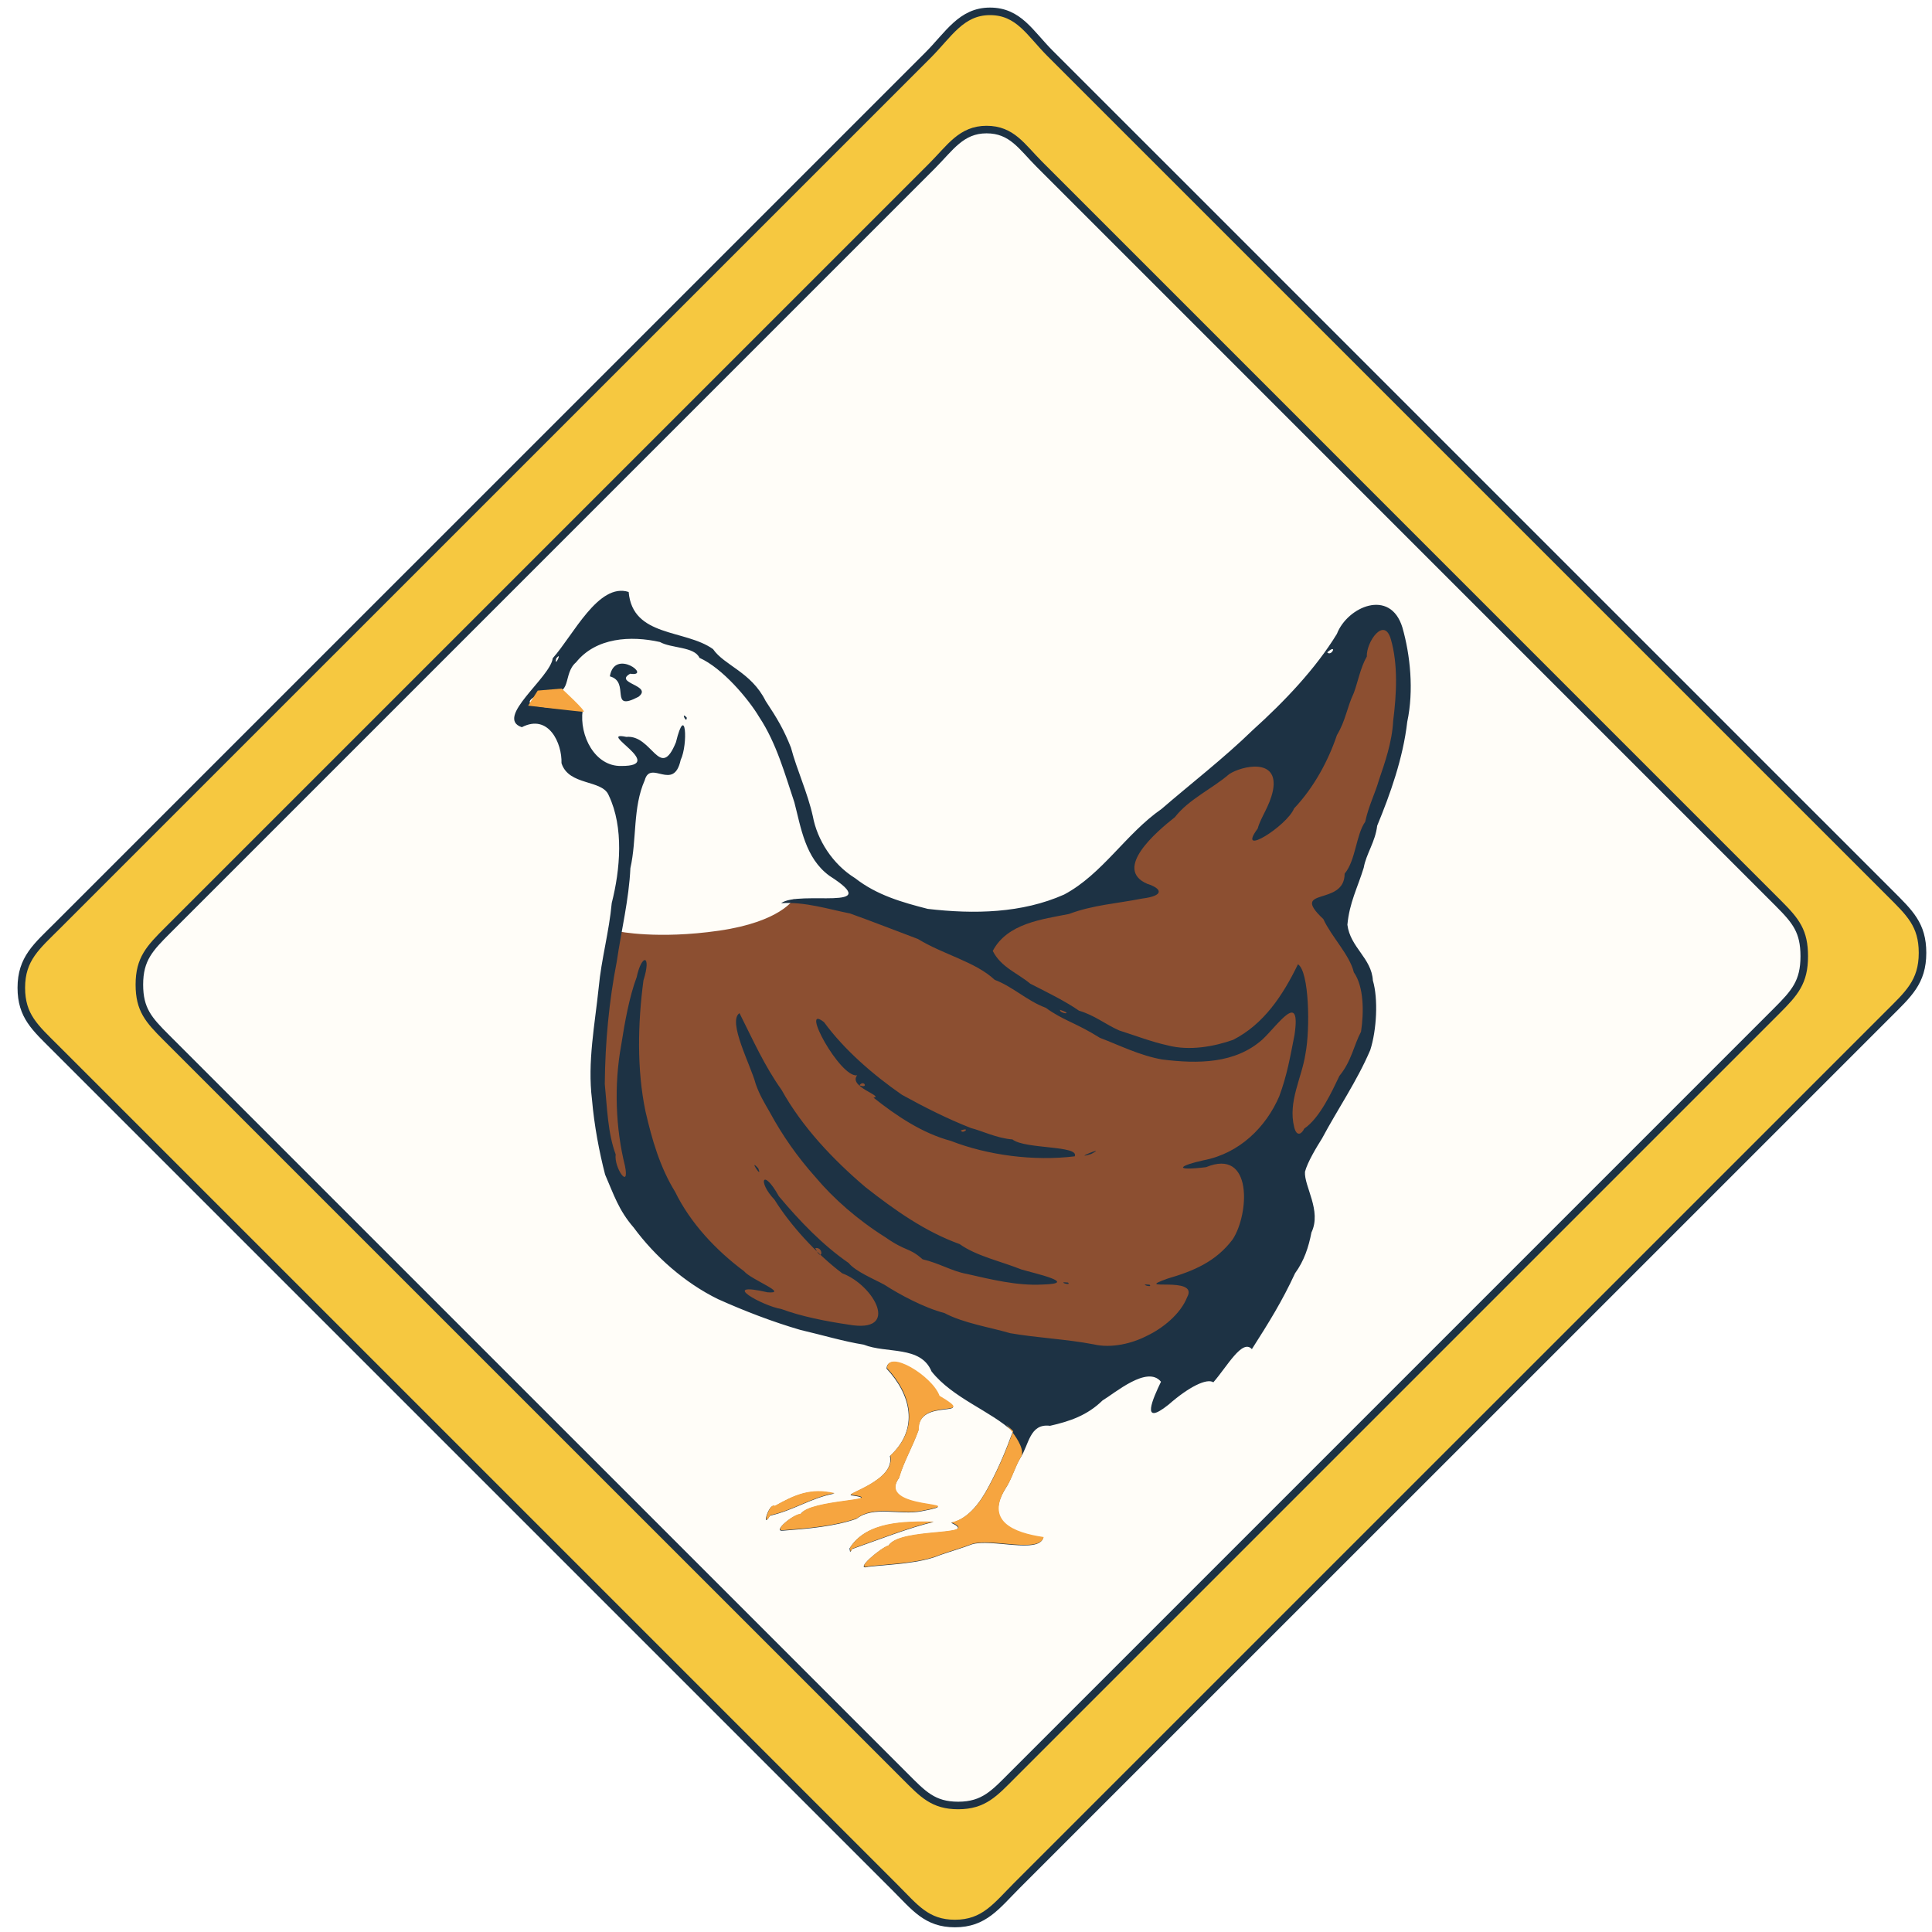
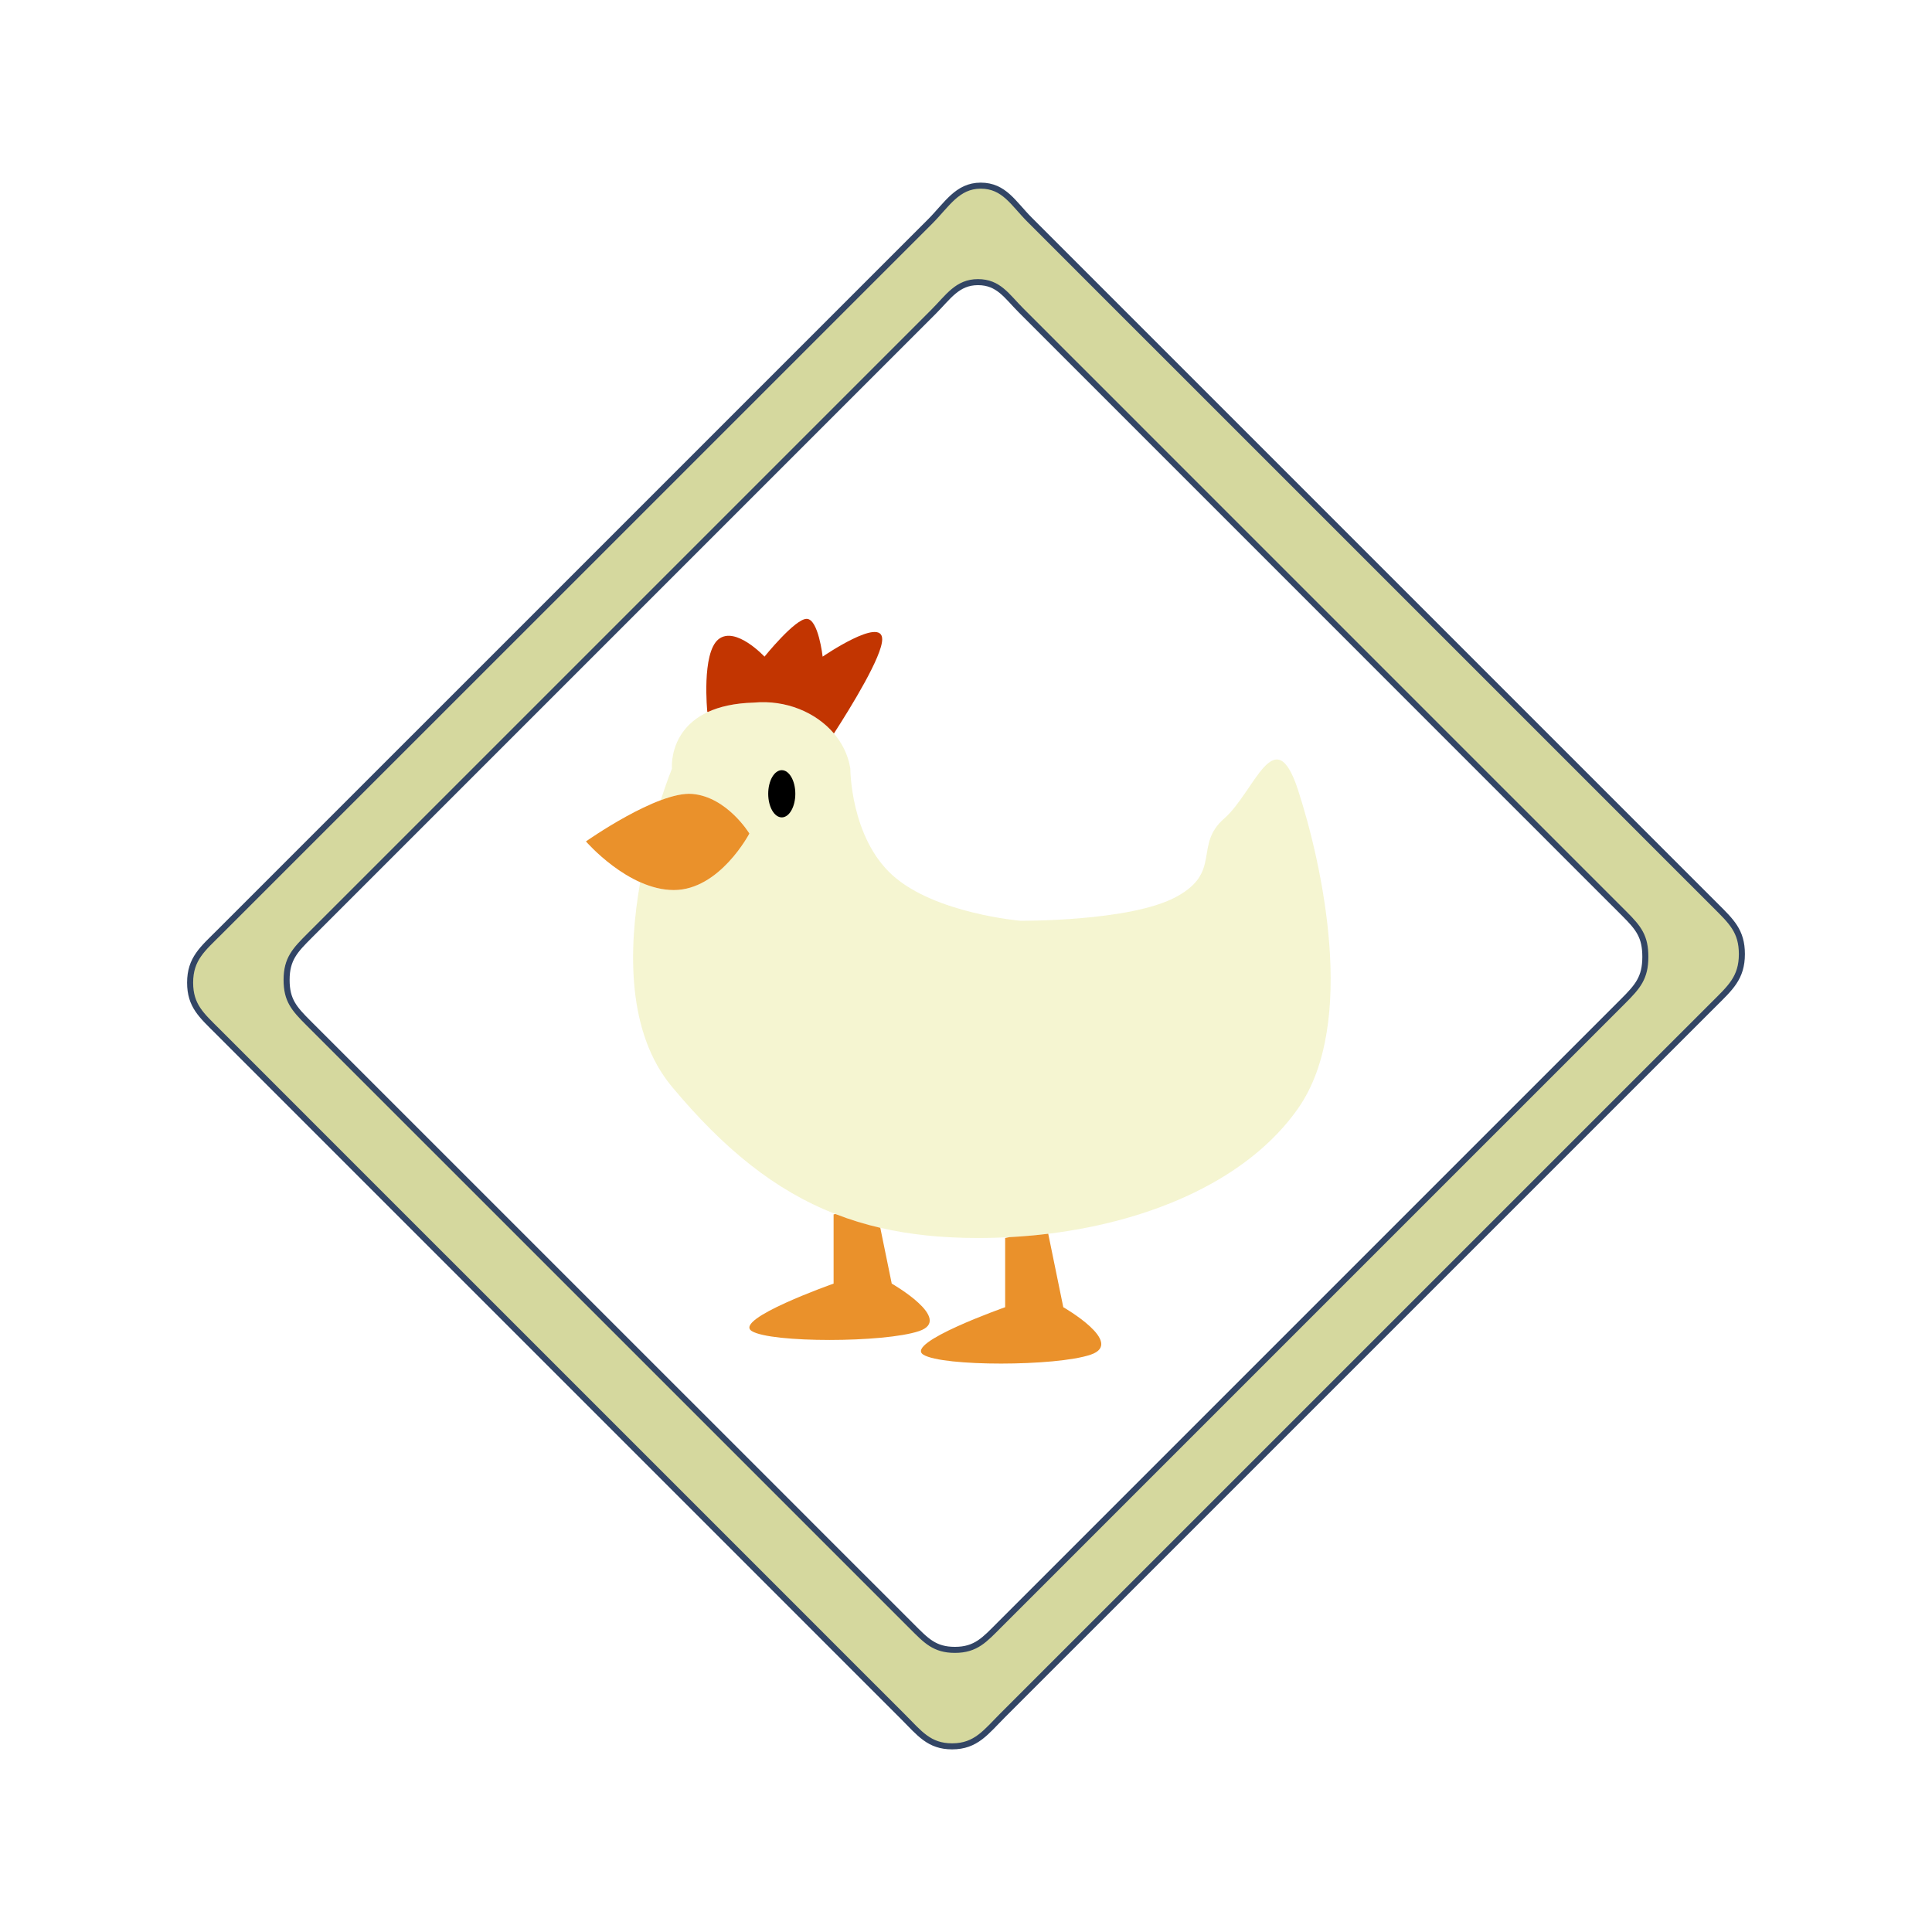
- <svg xmlns="http://www.w3.org/2000/svg" version="1.1" x="0px" y="0px" viewBox="0 0 64 64" xml:space="preserve" id="svg35" width="64" height="64">
-   <defs id="defs35">
- 	
- 
- 	
- 	
- 
- 		
- 		
- 		
- 		
- 		
- 		
- 		
- 		
- 		
- 		
- 		
- 		
- 		
- 		
- 		
- 		
- 		
- 		
- 		
- 		
- 	</defs>
-   <g id="layer1" style="display:inline">
-     <g id="g56">
-       <path d="M 32.682,4.293 C 31.843,4.293 31.476,4.897 30.873,5.5 l -1.807,1.807 -1.809,1.809 -1.809,1.807 -7.23,7.23 -7.23,7.23 -1.807,1.809 -1.809,1.807 -1.807,1.809 c -0.603,0.603 -0.947,0.956 -0.947,1.809 1.52e-5,0.825 0.306,1.165 0.889,1.748 l 1.748,1.75 1.75,1.748 1.748,1.75 6.998,6.996 6.996,6.996 1.75,1.748 1.748,1.75 1.75,1.748 c 0.583,0.583 0.924,0.957 1.748,0.957 0.852,-1.5e-5 1.206,-0.413 1.809,-1.016 l 1.807,-1.807 1.809,-1.809 1.807,-1.807 7.23,-7.23 7.23,-7.23 1.807,-1.807 1.809,-1.809 1.807,-1.807 c 0.603,-0.603 0.91,-0.957 0.91,-1.809 1.5e-5,-0.825 -0.269,-1.165 -0.852,-1.748 l -1.748,-1.75 -1.75,-1.75 -1.748,-1.748 -6.996,-6.996 -6.996,-6.998 -1.75,-1.748 -1.748,-1.75 -1.75,-1.748 C 33.847,4.858 33.52,4.293 32.682,4.293 Z" style="fill:#fffdf8;stroke:none;stroke-width:0.25;fill-opacity:1" id="path56" />
-       <path d="M 32.794,0.376 C 31.84,0.376 31.421,1.149 30.734,1.835 l -2.059,2.059 -2.059,2.059 -2.059,2.059 -8.238,8.237 -8.238,8.237 -2.059,2.059 -2.059,2.059 c 0,0 -1.373,1.373 -2.059,2.059 -0.686,0.686 -1.198,1.089 -1.198,2.059 -1.458e-5,0.937 0.463,1.325 1.125,1.987 0.662,0.662 1.987,1.987 1.987,1.987 l 1.987,1.987 1.987,1.987 7.947,7.947 7.947,7.947 1.987,1.987 1.987,1.987 c 0,0 1.325,1.325 1.987,1.987 0.662,0.662 1.05,1.194 1.987,1.194 0.971,1.5e-5 1.373,-0.58 2.059,-1.267 0.686,-0.686 2.059,-2.059 2.059,-2.059 l 2.059,-2.059 2.059,-2.059 8.238,-8.237 8.238,-8.237 2.059,-2.059 2.059,-2.059 c 0,0 1.373,-1.373 2.059,-2.059 0.686,-0.686 1.163,-1.089 1.163,-2.059 1.5e-5,-0.937 -0.428,-1.325 -1.09,-1.987 -0.662,-0.662 -1.987,-1.987 -1.987,-1.987 L 58.622,25.605 56.636,23.618 48.688,15.671 40.741,7.723 38.754,5.736 36.767,3.75 34.78,1.763 C 34.118,1.1 33.747,0.376 32.794,0.376 Z M 32.681,4.292 c 0.838,1.53e-5 1.166,0.565 1.749,1.149 l 1.749,1.749 1.749,1.749 1.749,1.749 6.996,6.997 6.996,6.997 1.749,1.749 1.749,1.749 c 0,0 1.166,1.166 1.749,1.749 0.583,0.583 0.852,0.925 0.852,1.749 -1.6e-5,0.852 -0.308,1.205 -0.911,1.808 -0.603,0.603 -1.808,1.808 -1.808,1.808 l -1.808,1.808 -1.808,1.808 -7.23,7.23 -7.23,7.23 -1.808,1.808 -1.808,1.808 c 0,0 -1.205,1.205 -1.808,1.808 -0.603,0.603 -0.955,1.015 -1.808,1.015 -0.825,1.5e-5 -1.166,-0.374 -1.749,-0.957 -0.583,-0.583 -1.749,-1.749 -1.749,-1.749 l -1.749,-1.749 -1.749,-1.749 -6.997,-6.996 -6.997,-6.996 -1.749,-1.749 -1.749,-1.749 c 0,0 -1.166,-1.166 -1.749,-1.749 -0.583,-0.583 -0.887,-0.924 -0.887,-1.749 -1.58e-5,-0.852 0.343,-1.205 0.946,-1.808 0.603,-0.603 1.808,-1.808 1.808,-1.808 l 1.808,-1.808 1.808,-1.808 7.231,-7.231 7.231,-7.231 1.808,-1.808 1.808,-1.808 1.808,-1.808 c 0.603,-0.603 0.969,-1.207 1.808,-1.207 z" style="fill:#f6c840;fill-opacity:1;stroke:#1d3244;stroke-width:0.25;stroke-opacity:1" id="path55" />
-     </g>
+ <svg xmlns="http://www.w3.org/2000/svg" xml:space="preserve" fill-rule="evenodd" clip-rule="evenodd" viewBox="0 0 64 64">
+   <g id="yellow">
+     <path fill="#d5d89e" fill-rule="nonzero" stroke="#324565" stroke-width="0.2px" d="M32.488 6.15c-.778 0-1.12.63-1.68 1.191l-1.681 1.68-10.085 10.085-6.724 6.723-5.042 5.042c-.56.56-.978.888-.978 1.681 0 .764.378 1.081.919 1.621l4.864 4.865 6.487 6.486 8.108 8.108 1.621 1.622 1.622 1.621c.54.541.857.975 1.621.975.793 0 1.121-.474 1.681-1.034l1.681-1.681 1.681-1.68 18.489-18.489 1.681-1.68c.56-.56.949-.889.949-1.681 0-.764-.349-1.081-.89-1.622l-1.622-1.621-1.621-1.622-14.594-14.594-1.622-1.621-3.243-3.244c-.541-.54-.843-1.131-1.622-1.131Zm-.092 3.196c.685 0 .952.461 1.428.937l1.427 1.428 1.428 1.427 1.427 1.428 5.71 5.71 5.71 5.711 1.428 1.427 1.427 1.428 1.428 1.427c.476.476.695.755.695 1.428 0 .695-.251.983-.743 1.475l-2.95 2.951-1.476 1.475L37.533 49.4l-2.95 2.951-1.476 1.475c-.491.492-.779.828-1.475.828-.673 0-.952-.305-1.427-.78l-2.856-2.855-1.427-1.428-5.711-5.71-5.71-5.71-4.283-4.282c-.476-.476-.724-.755-.724-1.428 0-.695.28-.983.772-1.475l20.655-20.655c.492-.492.791-.985 1.475-.985Z" />
+     <path fill="#f5f5d1" d="M21.888 26.507c.209-.648.371-1.042.371-1.042s-.198-2.111 2.715-2.191c1.559-.144 2.986.835 3.194 2.19 0 0 0 2.279 1.408 3.539 1.407 1.259 4.221 1.498 4.221 1.498s3.638.035 5.165-.79c1.526-.825.576-1.71 1.589-2.595 1.014-.885 1.675-3.323 2.449-.943.774 2.38 1.984 7.715 0 10.545-1.627 2.322-4.773 3.723-8.276 4.152-.778.094-1.56.141-2.343.14-1.175 0-2.238-.11-3.22-.337a10.716 10.716 0 0 1-1.486-.457c-2.009-.783-3.702-2.161-5.416-4.217-1.493-1.79-1.446-4.536-1.051-6.775.349.155.727.26 1.114.26 1.52 0 2.502-1.872 2.502-1.872s-.735-1.21-1.886-1.312c-.291-.026-.661.062-1.05.207Z" />
  </g>
-   <g id="g45" style="display:inline;fill:#1d3244;fill-opacity:1;stroke:none;stroke-opacity:1" transform="matrix(-0.7250251,0,0,0.7250251,54.94765,12.4326)">
-     <path style="fill:#8c4f31;fill-opacity:1;stroke:none;stroke-width:0.3;stroke-opacity:1" d="m 12.375,11.281 9.531,8.344 4.531,4.5 5.594,1.25 7.5,-1.438 c 0,0 0.594,1.031 3.406,1.438 2.812,0.406 4.594,0.031 4.594,0.031 0,0 1.031,4.344 1.062,5.625 0.031,1.281 -0.844,5.438 -0.844,5.438 0,0 -4.438,5.375 -5.531,5.781 -1.094,0.406 -7.75,1.906 -7.75,1.906 l -10.25,0.625 L 21.438,43.125 16.125,35.188 c 0,0 -2.094,-2.969 -2.75,-4.812 -0.656,-1.844 1.25,-5.062 1.25,-5.062 L 14,22.469 c 0,0 -1.375,-3.062 -1.75,-4.969 -0.375,-1.906 -0.5,-3.969 -0.5,-3.969 z" id="path52" />
-     <path style="display:inline;fill:#1d3244;fill-opacity:1;stroke:none;stroke-opacity:1" d="m 36.102,54.437 c -1.081,-0.116 -2.337,-0.146 -3.261,-0.531 -0.488,-0.174 -0.944,-0.296 -1.463,-0.494 -0.897,-0.27 -3.066,0.449 -3.259,-0.309 1.396,-0.205 2.69,-0.731 1.716,-2.263 -0.271,-0.411 -0.435,-1.012 -0.67,-1.381 -0.394,-0.588 -0.414,-1.582 -1.353,-1.462 -0.907,-0.205 -1.702,-0.476 -2.398,-1.157 -0.572,-0.342 -2.052,-1.621 -2.672,-0.856 0.353,0.732 0.972,2.097 -0.345,1.047 -0.924,-0.813 -1.748,-1.218 -2.048,-1.022 -0.634,-0.725 -1.32,-2 -1.76,-1.515 -0.792,-1.242 -1.379,-2.184 -1.973,-3.467 -0.413,-0.564 -0.621,-1.199 -0.748,-1.863 -0.478,-0.998 0.34,-2.106 0.295,-2.774 -0.115,-0.441 -0.521,-1.111 -0.781,-1.525 -0.711,-1.334 -1.593,-2.61 -2.201,-4.034 -0.296,-0.917 -0.368,-2.352 -0.12,-3.18 0.059,-1.026 1.032,-1.505 1.164,-2.547 -0.095,-1.021 -0.466,-1.69 -0.746,-2.605 -0.11,-0.631 -0.529,-1.18 -0.615,-1.919 -0.596,-1.442 -1.182,-3.081 -1.374,-4.75 -0.306,-1.43 -0.138,-3.051 0.222,-4.31 0.553,-1.803 2.514,-0.948 2.993,0.295 0.97,1.589 2.394,3.086 3.845,4.395 1.325,1.29 2.862,2.475 4.167,3.604 1.631,1.131 2.705,2.983 4.451,3.91 1.922,0.856 4.106,0.902 6.23,0.655 1.161,-0.297 2.327,-0.626 3.316,-1.401 1.038,-0.641 1.736,-1.755 1.934,-2.827 0.242,-1.089 0.728,-2.113 1.001,-3.142 0.322,-0.812 0.613,-1.31 1.16,-2.136 0.655,-1.316 1.881,-1.612 2.4,-2.363 1.277,-0.914 3.675,-0.533 3.855,-2.611 1.382,-0.444 2.536,1.987 3.469,3.027 0.107,0.888 2.679,2.728 1.412,3.152 -1.228,-0.634 -1.843,0.741 -1.812,1.642 -0.33,1.05 -1.866,0.737 -2.159,1.473 -0.699,1.463 -0.523,3.403 -0.137,4.918 0.119,1.312 0.476,2.569 0.595,3.854 0.174,1.695 0.521,3.4 0.307,5.13 -0.102,1.184 -0.331,2.387 -0.599,3.425 -0.395,0.905 -0.613,1.621 -1.306,2.419 -0.972,1.317 -2.326,2.521 -3.845,3.267 -1.211,0.544 -2.494,1.038 -3.767,1.409 -0.971,0.226 -1.977,0.527 -2.897,0.674 -1.044,0.42 -2.609,0.03 -3.099,1.223 -0.973,1.227 -2.708,1.807 -3.713,2.751 0.327,0.892 0.623,1.604 1.066,2.441 0.176,0.326 0.766,1.52 1.75,1.727 -1.409,0.633 2.361,0.214 2.867,1.047 0.293,0.054 1.65,1.17 0.908,0.959 z M 25.832,44.273 c 1.224,-0.236 2.56,-0.292 3.799,-0.507 0.931,-0.274 2.137,-0.458 3.005,-0.921 0.933,-0.241 2.069,-0.856 2.734,-1.288 0.526,-0.287 1.321,-0.607 1.643,-0.999 1.176,-0.814 2.204,-1.877 3.187,-3.047 0.736,-1.326 0.993,-0.682 0.2,0.156 -0.721,1.157 -1.898,2.456 -3.091,3.361 -1.458,0.541 -2.699,2.775 -0.286,2.345 1.022,-0.15 2.165,-0.375 3.072,-0.714 0.826,-0.128 2.916,-1.283 0.624,-0.762 -1.008,0.077 0.75,-0.571 1.076,-0.966 1.281,-0.955 2.451,-2.2 3.148,-3.628 0.698,-1.131 1.061,-2.406 1.353,-3.676 0.399,-1.918 0.35,-4.03 0.092,-5.982 -0.38,-1.2 0.081,-1.221 0.31,-0.145 0.329,0.872 0.543,2.045 0.708,3.111 0.332,1.816 0.255,3.801 -0.175,5.516 -0.221,1.122 0.509,0.08 0.427,-0.531 0.361,-0.978 0.386,-2.1 0.497,-3.216 -0.017,-1.922 -0.197,-3.795 -0.55,-5.609 -0.201,-1.386 -0.555,-2.82 -0.62,-4.253 -0.301,-1.332 -0.101,-2.767 -0.656,-4.018 -0.265,-0.962 -1.32,0.549 -1.642,-0.926 -0.344,-0.719 -0.235,-2.654 0.217,-0.807 0.735,1.803 1.08,-0.361 2.267,-0.246 1.421,-0.296 -1.901,1.336 0.226,1.328 1.215,0.03 1.928,-1.394 1.769,-2.541 0.663,-0.148 3.92,0.011 1.595,-0.901 -1.16,0.322 -0.658,-0.753 -1.293,-1.293 -0.915,-1.139 -2.503,-1.227 -3.834,-0.928 -0.511,0.292 -1.577,0.206 -1.804,0.722 -1.048,0.466 -2.238,1.875 -2.734,2.711 -0.79,1.191 -1.186,2.652 -1.603,3.891 -0.302,1.151 -0.492,2.549 -1.604,3.359 -2.607,1.665 1.403,0.639 2.208,1.251 -1.084,-0.078 -2.194,0.282 -3.146,0.468 -0.99,0.352 -2.095,0.79 -3.103,1.166 -1.178,0.721 -2.622,1.037 -3.508,1.866 -0.846,0.321 -1.469,0.957 -2.334,1.278 -0.798,0.583 -1.382,0.685 -2.47,1.371 -0.894,0.34 -1.831,0.813 -2.849,0.991 -1.644,0.204 -3.325,0.193 -4.568,-0.903 -0.709,-0.652 -1.789,-2.307 -1.477,-0.214 0.201,1.015 0.334,1.816 0.696,2.798 0.61,1.416 1.819,2.613 3.467,2.926 1.095,0.24 1.421,0.499 -0.122,0.313 -2.141,-0.889 -1.979,2.125 -1.22,3.295 0.778,1.036 1.808,1.453 2.984,1.798 1.704,0.613 -1.47,-0.167 -0.901,0.845 0.306,0.781 1.13,1.431 1.832,1.764 0.661,0.345 1.618,0.59 2.451,0.391 z m -2.567,-2.723 c 0.566,-0.062 -0.186,0.173 0,0 z m 4.9,-0.007 c -1.773,-0.047 0.44,-0.532 0.955,-0.689 0.962,-0.384 2.058,-0.614 2.82,-1.159 1.575,-0.568 2.959,-1.546 4.309,-2.606 1.483,-1.262 2.89,-2.75 3.826,-4.436 0.785,-1.102 1.309,-2.286 1.925,-3.51 0.56,0.374 -0.522,2.398 -0.737,3.221 -0.172,0.499 -0.386,0.852 -0.646,1.303 -0.582,1.072 -1.258,2.037 -2.092,2.972 -0.826,0.985 -1.935,1.955 -3.188,2.742 -0.98,0.684 -1.063,0.443 -1.703,1.008 -0.76,0.176 -1.347,0.549 -2.019,0.668 -1.043,0.236 -2.291,0.551 -3.451,0.486 z m -1.175,-0.091 c 0.566,-0.062 -0.186,0.173 0,0 z m 14.155,-5.222 c 0.485,-0.532 -0.235,0.574 0,0 z m -14.461,-0.544 c -0.234,-0.509 2.281,-0.319 2.844,-0.774 0.702,-0.048 1.418,-0.402 1.892,-0.518 1.076,-0.421 2.155,-0.967 3.161,-1.523 1.314,-0.912 2.631,-2.052 3.554,-3.314 1.144,-0.916 -0.731,2.556 -1.511,2.427 0.424,0.521 -1.246,0.957 -0.747,1.02 -1.052,0.835 -2.23,1.627 -3.532,1.975 -1.678,0.654 -3.779,0.935 -5.66,0.706 z m 5.2,-1.186 c -0.484,-0.167 -0.07,0.202 0,0 z m 4.634,-2.059 c -0.192,-0.284 -0.439,0.168 0,0 z m -10.588,3.136 c -0.813,-0.428 0.993,0.304 0,0 z m 18.48,-19.938 c 0.301,-0.327 -0.004,0.33 0,0 z m 2.207,-0.949 c -0.686,-0.526 1.156,-0.62 0.377,-1.056 -1.02,0.159 0.711,-1.196 0.929,0.12 -0.957,0.255 0.067,1.656 -1.305,0.936 z M 38.537,39.877 c -0.424,-0.065 -0.311,0.719 0,0 z M 16.654,34.357 c 0.298,-1.18 -0.349,-2.247 -0.515,-3.37 -0.215,-1.102 -0.174,-3.755 0.345,-4.077 0.684,1.408 1.555,2.738 2.965,3.453 0.854,0.301 1.982,0.518 3.001,0.249 0.725,-0.16 1.452,-0.44 2.197,-0.677 0.638,-0.281 1.123,-0.694 1.843,-0.906 0.586,-0.411 1.428,-0.828 2.224,-1.232 0.588,-0.491 1.337,-0.749 1.714,-1.497 C 29.766,25.037 28.166,24.854 26.946,24.612 25.849,24.198 24.74,24.134 23.607,23.908 22.587,23.784 22.672,23.456 23.376,23.231 24.938,22.55 22.95,20.851 22.107,20.189 21.474,19.37 20.388,18.883 19.627,18.223 c -0.558,-0.372 -2.281,-0.776 -2.003,0.734 0.153,0.744 0.561,1.229 0.698,1.75 1.008,1.362 -1.339,-0.118 -1.66,-0.916 -0.907,-0.957 -1.567,-2.186 -1.958,-3.351 -0.403,-0.669 -0.453,-1.254 -0.771,-1.924 -0.184,-0.494 -0.308,-1.172 -0.595,-1.666 0.026,-0.675 -0.794,-1.846 -1.098,-0.793 -0.334,1.148 -0.263,2.515 -0.105,3.746 0.047,0.949 0.378,1.895 0.645,2.678 0.175,0.615 0.476,1.19 0.631,1.917 0.425,0.605 0.429,1.76 0.94,2.372 -0.004,1.519 2.56,0.58 0.973,2.075 -0.379,0.82 -1.201,1.632 -1.393,2.43 -0.463,0.664 -0.464,1.825 -0.329,2.716 0.33,0.617 0.428,1.333 0.987,2.018 0.335,0.699 0.892,1.924 1.61,2.411 0.1,0.228 0.339,0.403 0.455,-0.063 z m 10.701,-5.368 c -0.694,0.238 0.038,0.184 0,0 z M 50.375,12.937 c -0.314,-0.386 0.107,0.486 0,0 z M 15.147,12.658 c -0.485,-0.425 -0.201,0.214 0,0 z m 21.701,40.968 c -1.121,-0.393 -2.7,-1.008 -3.712,-1.23 1.331,-0.023 3.078,-0.024 3.837,1.205 l -0.028,0.166 -0.097,-0.141 z m 3.147,-0.839 c -1.115,-0.084 -2.35,-0.19 -3.336,-0.539 -0.795,-0.619 -1.994,-0.146 -2.984,-0.348 -2.455,-0.463 2.128,-0.009 1.044,-1.513 -0.215,-0.749 -0.62,-1.416 -0.894,-2.191 0.041,-1.548 -2.815,-0.446 -0.946,-1.548 0.326,-0.904 2.348,-2.143 2.402,-1.263 -1.089,1.158 -1.526,2.737 -0.153,3.995 -0.26,1.105 2.07,1.741 1.766,1.793 -1.719,0.243 1.923,0.205 2.315,0.865 0.323,-0.01 1.34,0.827 0.786,0.749 z m 0.614,-0.681 c -1.096,-0.25 -1.863,-0.806 -2.939,-1.012 1.105,-0.255 1.816,0.07 2.728,0.581 0.262,-0.177 0.617,1.1 0.211,0.431 z" id="path47" />
-     <path d="m 36.084,54.414 c -1.081,-0.116 -2.337,-0.146 -3.261,-0.531 -0.488,-0.174 -0.944,-0.296 -1.463,-0.494 -0.897,-0.27 -3.066,0.449 -3.259,-0.309 1.396,-0.205 2.69,-0.731 1.716,-2.263 -0.271,-0.411 -0.435,-1.012 -0.67,-1.381 -0.394,-0.588 1.352,-2.139 0.347,-1.195 0.327,0.892 0.623,1.604 1.066,2.441 0.176,0.326 0.766,1.52 1.75,1.727 -1.409,0.633 2.361,0.214 2.867,1.047 0.293,0.054 1.65,1.17 0.908,0.959 z m 0.745,-0.811 c -1.121,-0.393 -2.7,-1.008 -3.712,-1.23 1.331,-0.023 3.078,-0.024 3.837,1.205 l -0.028,0.166 -0.097,-0.141 z m 3.147,-0.839 c -1.115,-0.084 -2.35,-0.19 -3.336,-0.539 -0.795,-0.619 -1.994,-0.146 -2.984,-0.348 -2.455,-0.463 2.128,-0.009 1.044,-1.513 -0.215,-0.749 -0.62,-1.416 -0.894,-2.191 0.041,-1.548 -2.815,-0.446 -0.946,-1.548 0.326,-0.904 2.348,-2.143 2.402,-1.263 -1.089,1.158 -1.526,2.737 -0.153,3.995 -0.26,1.105 2.07,1.741 1.766,1.793 -1.719,0.243 1.923,0.205 2.315,0.865 0.323,-0.01 1.34,0.827 0.786,0.749 z m 0.614,-0.681 c -1.096,-0.25 -1.863,-0.806 -2.939,-1.012 1.105,-0.255 1.816,0.07 2.728,0.581 0.262,-0.177 0.617,1.1 0.211,0.431 z" style="display:inline;fill:#f6a540;fill-opacity:1;stroke:none;stroke-opacity:1" id="path1-8" />
-     <path style="fill:#f6a540;fill-opacity:1;stroke:none;stroke-width:0.3;stroke-opacity:1" d="m 50.125,14.312 c 0,0 -1.156,1.062 -1,1.062 0.156,0 2.531,-0.281 2.531,-0.281 l -0.438,-0.688 z" id="path53" />
+   <g id="red">
+     <path fill="#c23501" d="m23.451 23.585-.021-.007s-.195-1.944.37-2.401c.565-.455 1.525.575 1.525.575s1.008-1.252 1.396-1.252c.39 0 .53 1.252.53 1.252s1.973-1.354 1.973-.575c0 .563-1.027 2.233-1.599 3.12-.597-.702-1.594-1.12-2.651-1.023-.651.018-1.145.137-1.523.311Z" />
+   </g>
+   <g id="orange">
+     <path fill="#ea912b" d="m34.724 40.87.499 2.433s2.064 1.182.905 1.573-4.903.394-5.54 0c-.637-.393 2.709-1.573 2.709-1.573V41.01l.139-.028c.433-.023.863-.061 1.288-.112Zm-5.563-.197.379 1.848s2.064 1.182.906 1.573c-1.16.391-4.904.393-5.541 0-.637-.393 2.709-1.573 2.709-1.573v-2.293l.061-.012c.484.188.98.341 1.486.457ZM22.938 26.3c1.151.102 1.886 1.312 1.886 1.312s-.982 1.872-2.502 1.872c-1.521 0-2.912-1.611-2.912-1.611s2.377-1.675 3.528-1.573Z" />
+   </g>
+   <g id="black">
+     <ellipse cx="25.897" cy="26.295" rx="0.449" ry="0.782" />
  </g>
</svg>
